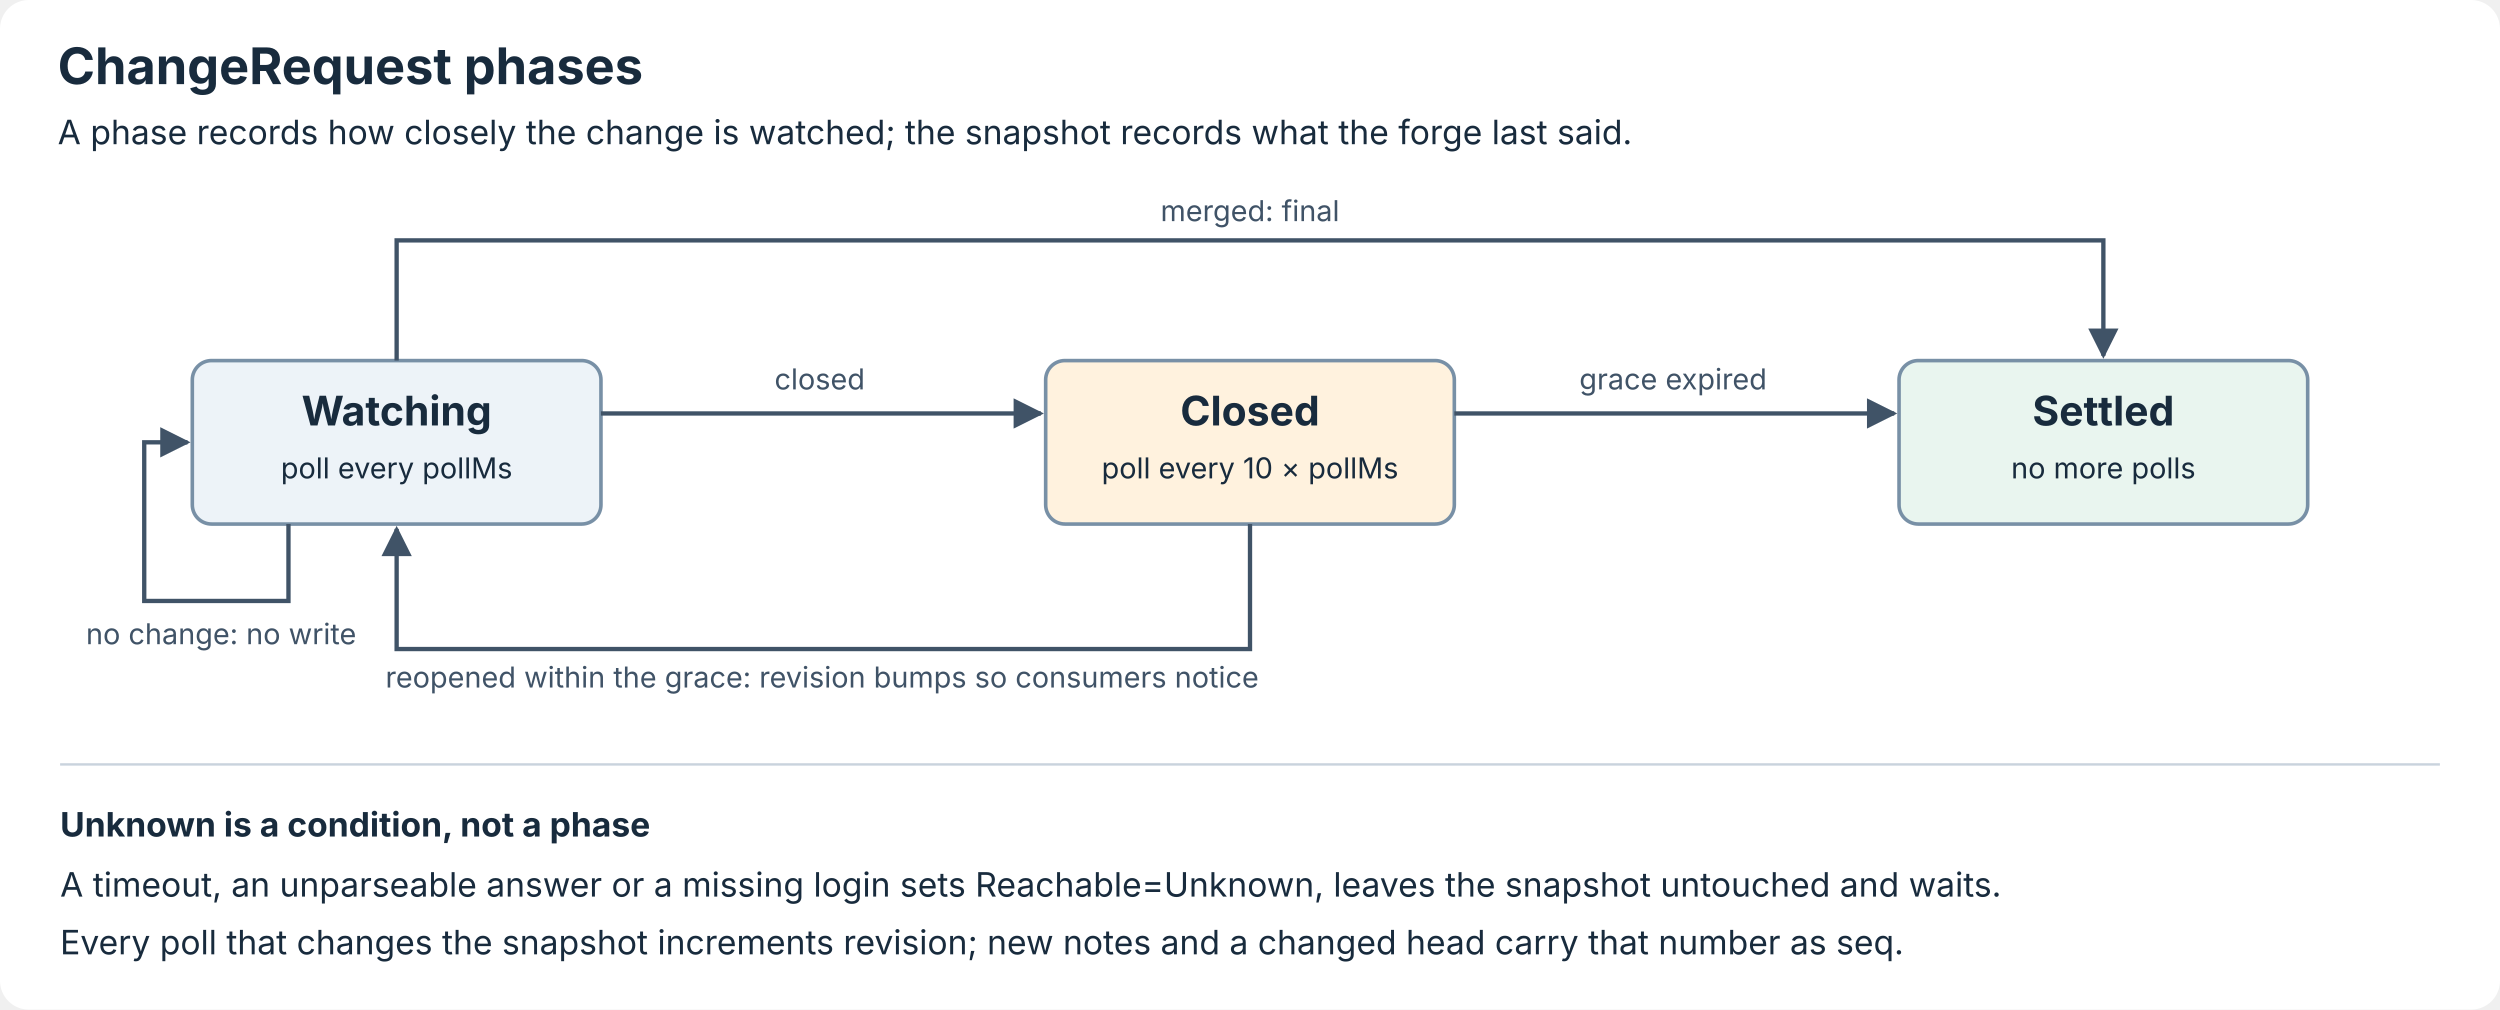
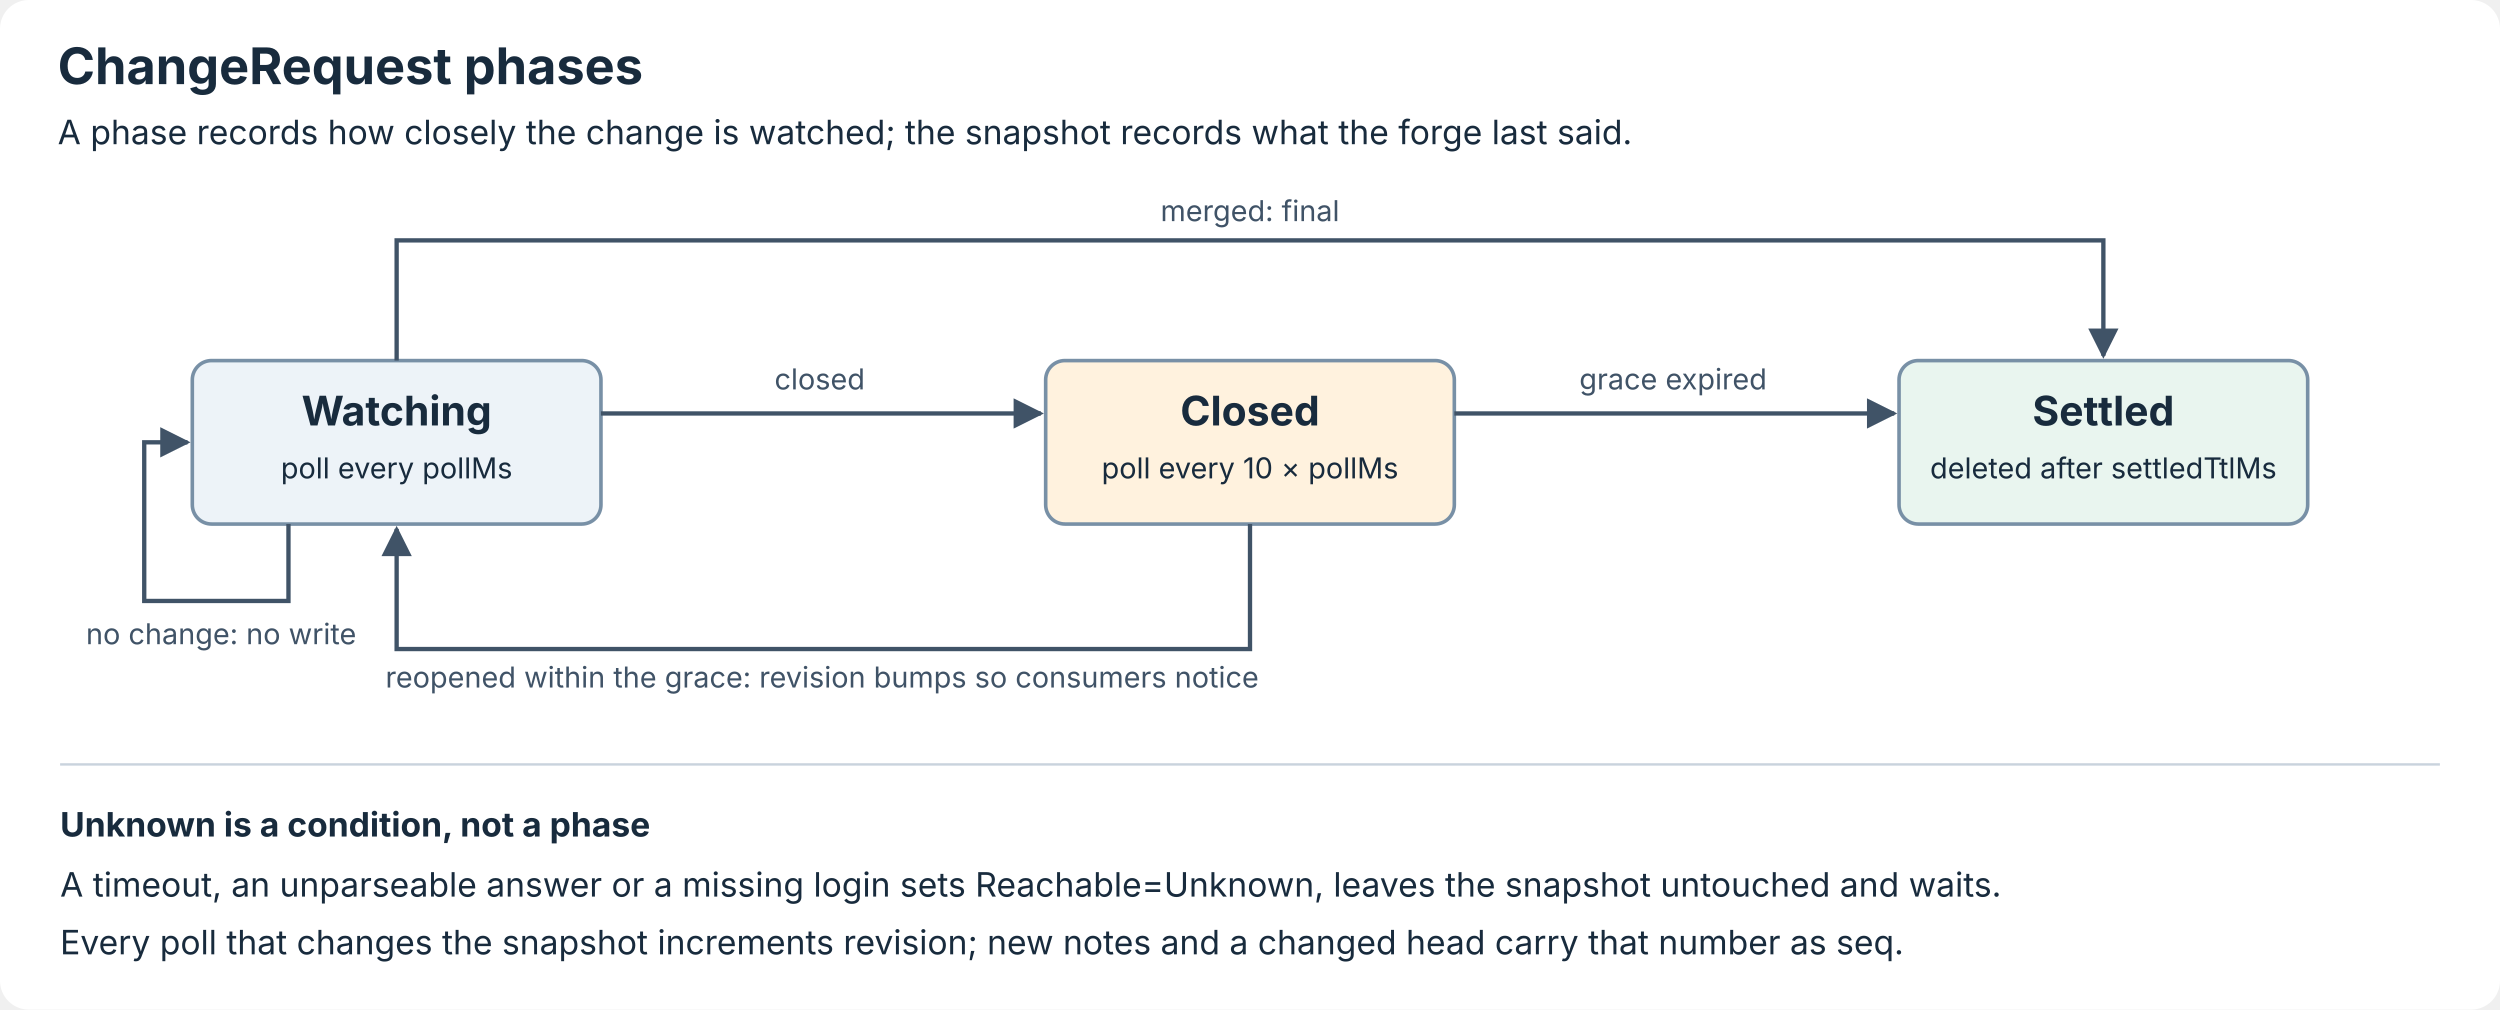
<svg xmlns="http://www.w3.org/2000/svg" viewBox="0 0 1040 420" role="img" aria-labelledby="title desc">
  <defs>
    <marker id="arrow" viewBox="0 0 10 10" refX="9" refY="5" markerWidth="7" markerHeight="7" orient="auto">
      <path d="M0 0 L10 5 L0 10 Z" fill="#405367" />
    </marker>
  </defs>
  <rect width="1040" height="420" rx="12" fill="#ffffff" />
  <g font-family="system-ui,-apple-system,Segoe UI,sans-serif" fill="#182b3d">
    <text x="24" y="35" font-size="21" font-weight="700">ChangeRequest phases</text>
    <text x="24" y="60" font-size="14">A phase records how closely the change is watched; the snapshot records what the forge last said.</text>
    <g stroke="#7890a6" stroke-width="1.5" fill="#edf3f8">
      <rect id="watching" x="80" y="150" width="170" height="68" rx="8" />
      <rect id="closed" x="435" y="150" width="170" height="68" rx="8" fill="#fff2de" />
      <rect id="settled" x="790" y="150" width="170" height="68" rx="8" fill="#e9f5ef" />
    </g>
    <g text-anchor="middle" font-size="17" font-weight="650">
      <text x="165" y="177">Watching</text>
      <text x="520" y="177">Closed</text>
      <text x="875" y="177">Settled</text>
    </g>
    <g text-anchor="middle" font-size="12">
      <text x="165" y="199">poll every pollMs</text>
      <text x="520" y="199">poll every 10 × pollMs</text>
-       <text x="875" y="199">no more polls</text>
+       <text x="875" y="199">deleted after settledTtlMs</text>
    </g>
    <g fill="none" stroke="#405367" stroke-width="1.8" marker-end="url(#arrow)">
      <path id="to-closed" d="M250 172 H433" />
      <path id="to-settled-grace" d="M605 172 H788" />
      <path id="to-settled-merged" d="M165 150 V100 H875 V148" />
      <path id="reopened" d="M520 218 V270 H165 V220" />
      <path id="self-poll" d="M120 218 V250 H60 V184 H78" />
    </g>
    <g font-size="12" fill="#405367" text-anchor="middle">
      <text x="341" y="162">closed</text>
      <text x="696" y="162">grace expired</text>
      <text x="520" y="92">merged: final</text>
      <text x="342" y="286">reopened within the grace: revision bumps so consumers notice</text>
      <text x="92" y="268">no change: no write</text>
    </g>
    <path d="M25 318 H1015" stroke="#c9d3dd" />
    <g font-size="14">
      <text x="25" y="348" font-weight="650">Unknown is a condition, not a phase</text>
      <text x="25" y="373">A timeout, an unparseable answer or a missing login sets Reachable=Unknown, leaves the snapshot untouched and waits.</text>
      <text x="25" y="397">Every poll that changes the snapshot increments revision; new notes and a changed head carry that number as seq.</text>
    </g>
  </g>
</svg>
